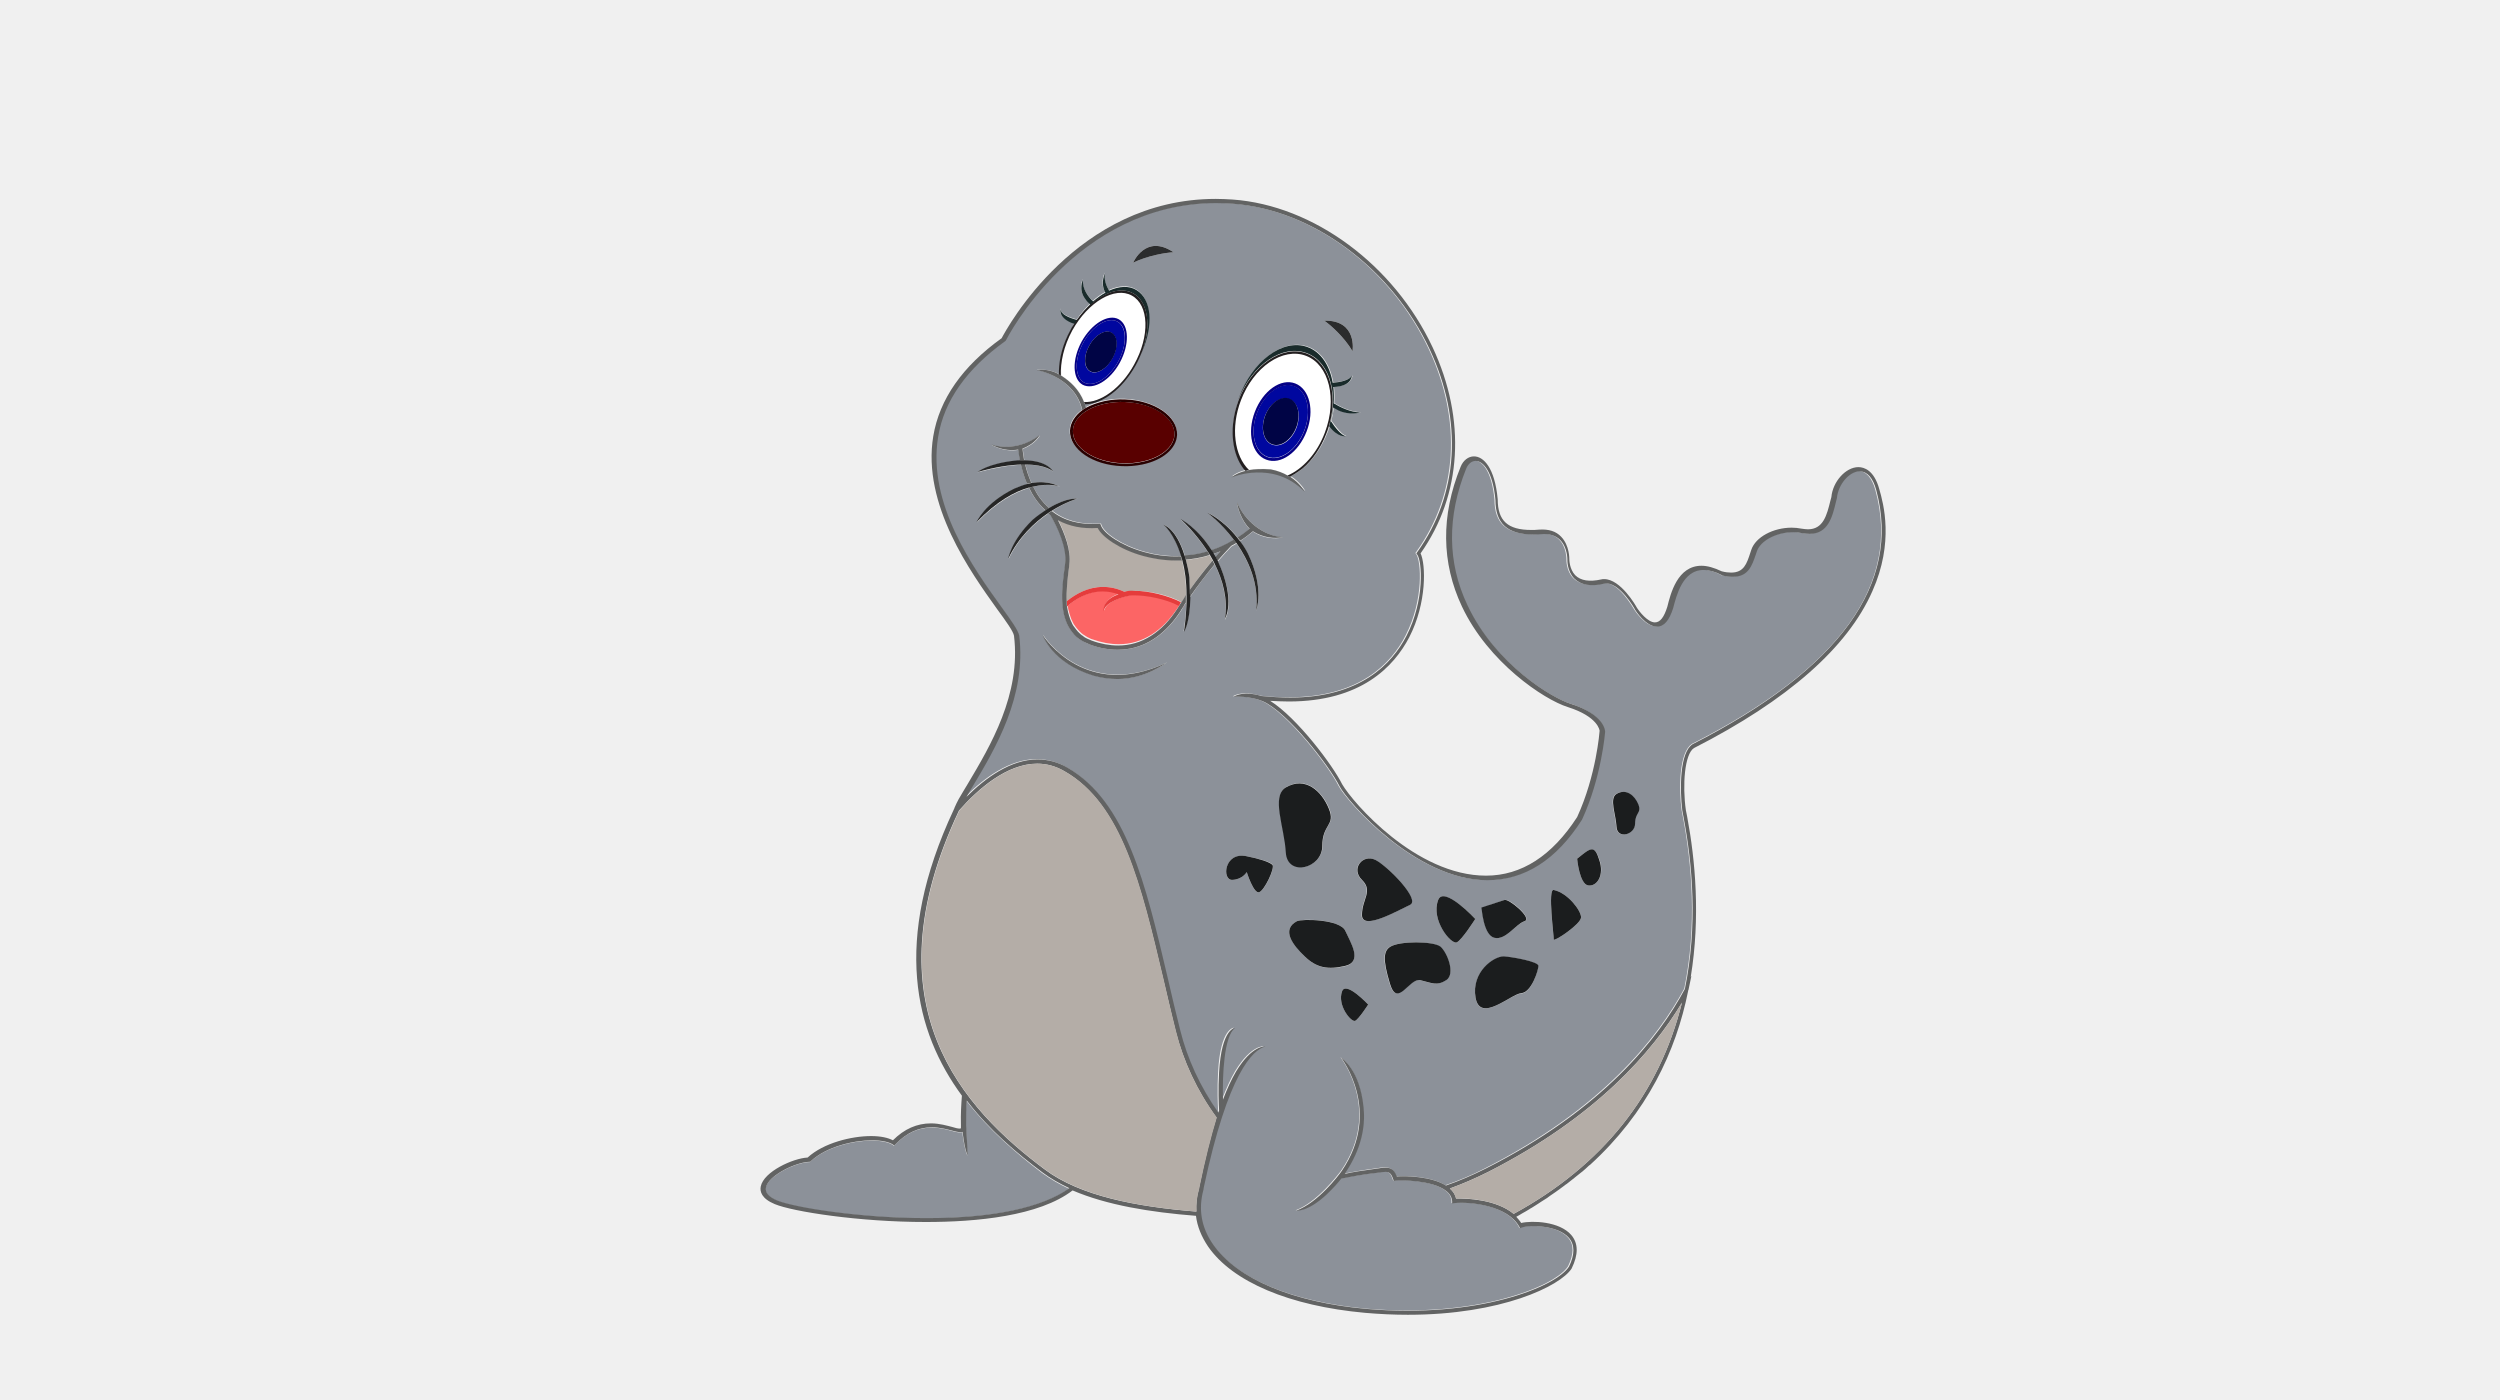
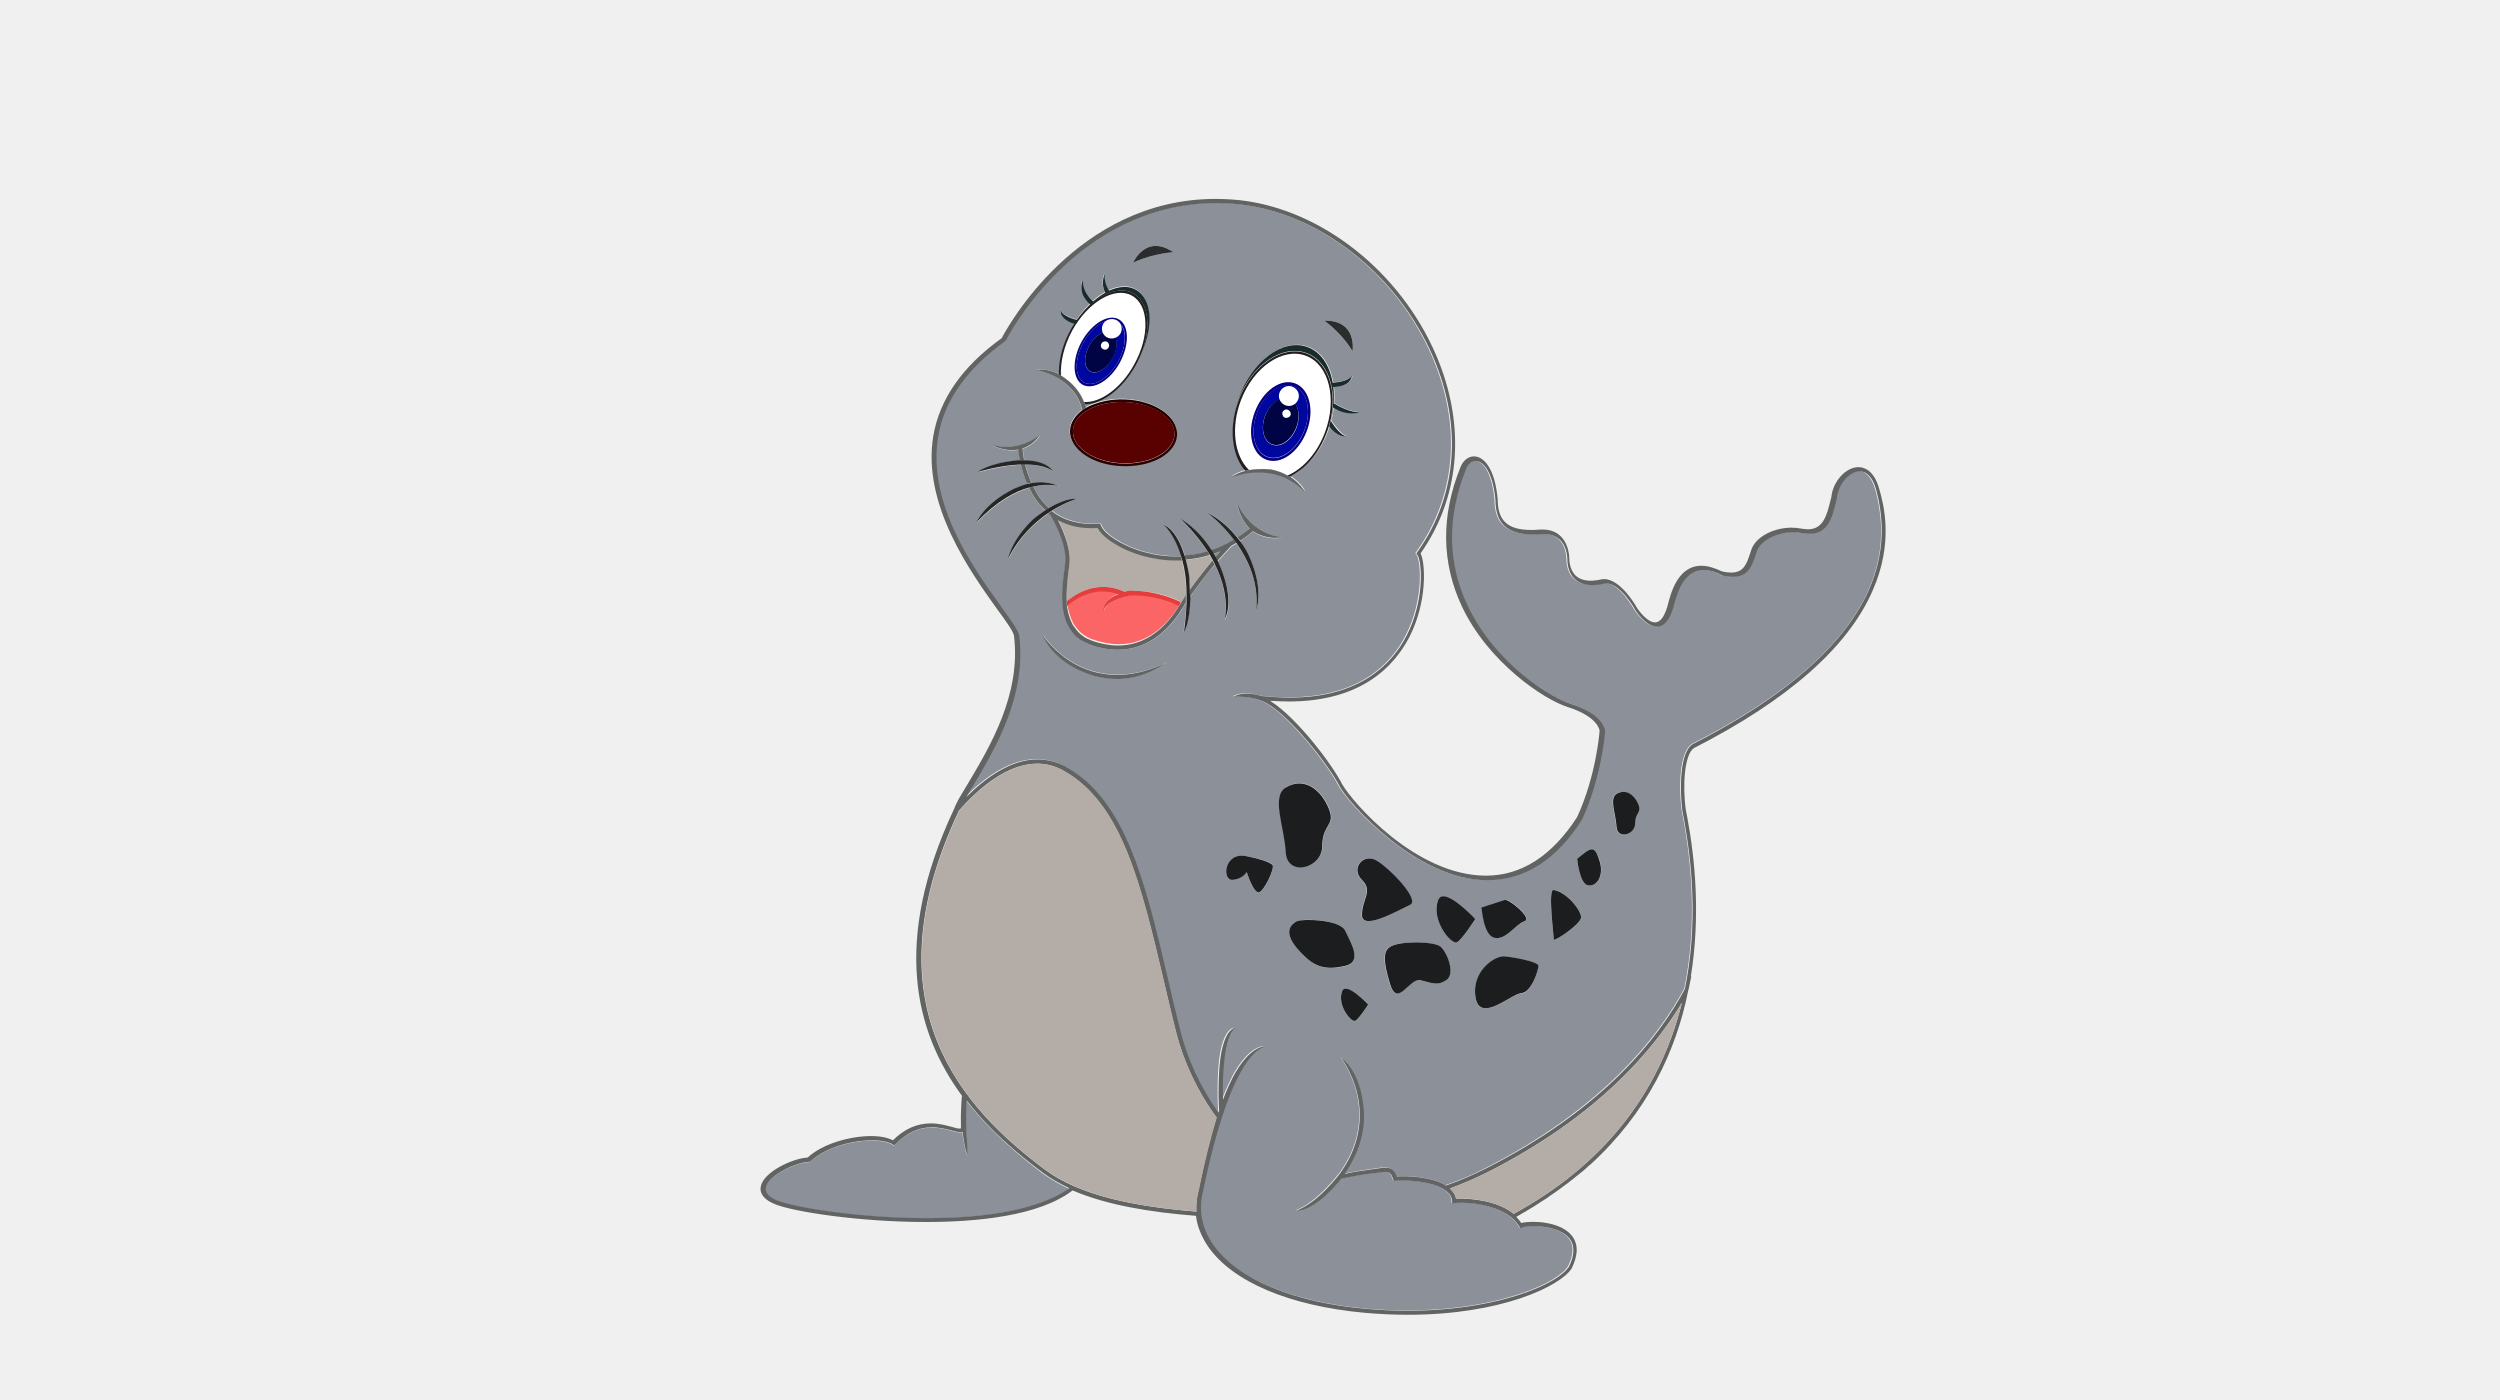
<svg xmlns="http://www.w3.org/2000/svg" viewBox="0 0 768 430">
  <style>.a{fill:#8C9199;}.b{fill:#B4ADA7;}.c{fill:#1B1D1E;}.d{fill:#626363;}.e{fill:#192B2B;}.f{fill:#FFF;}.g{fill:#231F20;}.h{fill:#00079F;}.i{fill:#050085;}.j{fill:#000445;}.k{fill:#E53C3C;}.l{fill:#262626;}.m{fill:#2B2C2D;}</style>
  <path d="M296.9 338.2c-0.2 2.2-0.2 4.7-0.2 7.6l0.5 9.2c0 0-0.7-0.7-1.6-7.2 -0.2 0.1-0.4 0.1-0.6 0.1 -0.7 0-1.6-0.2-2.7-0.5 -1.7-0.5-3.7-1-6.1-1 -4.1 0-7.8 1.7-11.2 5.2l-0.4 0.4 -0.4-0.3c-1.2-0.8-3.5-1.3-6.4-1.3 -5.8 0-14.1 2-18.8 6.4l-0.2 0.2 -0.2 0c-4.2 0.1-12.7 4.2-13.4 7.9 -0.3 1.5 0.9 2.9 3.5 4 5.4 2.3 25.5 5.4 45.9 5.4 20.4 0 35.5-3.2 43.8-9.1 -3-1.4-5.7-3-8.2-4.8C312.3 354.4 303.9 347.2 296.9 338.2z" class="a" />
  <path d="M365.4 177.4c0.1 1.4 0.1 2.6 0.1 3.8 2.5-3.5 4.8-6.5 7-9 -0.3-0.5-0.6-1.1-0.9-1.6 -2.5 0.8-5 1.2-7.3 1.4C364.7 173.5 365.1 175.3 365.4 177.4z" class="b" />
  <path d="M576.1 150.5c-1-3.7-2.9-5.8-5.1-5.8 -3.2 0-6.6 4-7 8.2l-0.3 1.2c-1.1 4.6-2.4 9.8-8.1 9.8 -0.7 0-1.4-0.1-2.2-0.2 -0.9-0.2-1.8-0.3-2.8-0.3 -5.1 0-10 2.6-11.2 5.9l-0.3 0.9c-1.2 3.6-2.3 6.9-7.1 6.9 -0.9 0-2-0.1-3.2-0.4l-0.1-0.1c-2.1-1.1-4-1.6-5.7-1.6 -6.4 0-8.4 7.9-9.3 11.7 -1.2 3.8-2.8 5.7-5 5.7 -3.4 0-6.6-5-6.7-5.2 -0.1-0.1-4.9-8.9-9.5-8 -4 0.9-7.2 0.4-9.2-1.6 -2.2-2.3-2.1-5.6-2.1-5.7 0 0 0.1-3.8-2.2-6.1 -1.3-1.4-3.2-2-5.8-1.8 -0.9 0.1-1.7 0.1-2.5 0.1 -7.9 0-11.6-3.4-11.6-10.6 -0.8-8.8-3.8-12-6.1-12 -1.2 0-2.3 0.9-2.9 2.4 -5.9 14.7-5.8 28.8 0.4 41.9 8.6 18.2 26.3 28.6 31.7 30.3 10.5 3.3 10.6 8.4 10.6 8.6 0 0.2-1 14-7.1 27 -8 12.4-17.7 18.6-29.1 18.6 -22 0-43.1-24.4-45.4-28.9 -3.1-6.2-15.8-22.6-23.6-26.1 -1.5-0.6-4.4-1.5-8.9-1.4 0 0 2.3-1.5 6.4-0.7 0.7 0.2 1.4 0.3 1.9 0.5 3.1 0.4 6.1 0.5 9 0.5 21.5 0 31.4-10.3 35.8-19 5.7-11.1 4.7-22.9 3.3-24.9l-0.3-0.4 0.3-0.4c12.7-17.7 14.1-40.4 3.8-62.3 -11.7-25-36-42.9-60.4-44.7 -1.7-0.1-3.4-0.2-5.1-0.2 -43.4 0-64.5 41.8-64.7 42.2l-0.1 0.1 -0.1 0.1c-11.8 8.4-18.8 18.3-20.6 29.4 -3.4 20.5 10.9 40.3 19.4 52.2 3.1 4.3 5.1 7.1 5.5 8.8 2.3 18.5-7.3 34.6-14.3 46.4 -0.7 1.1-1.3 2.2-1.9 3.2 5.8-5.8 13.6-11.5 21.8-11.5 3.2 0 6.3 0.8 9.2 2.5 18 10.4 23.9 35.4 30.8 64.5 1.2 5.3 2.5 10.7 3.9 16.3 2.2 8.6 6.1 17.4 11.7 25.2 0.1-0.3 0.2-0.5 0.2-0.7 -0.1-1.6-0.3-6.5 0-11.7 0.7-13.6 4.9-13.6 4.9-13.6 -3.4 2.5-3.9 14.6-3.7 22 1.3-3.3 2.6-6.2 4-8.6 5-8.3 9-7.7 9-7.7 -3.8 1-11.4 7.9-18.9 43.3l-0.1 0.7c-1.6 5.9-0.7 11.5 2.9 16.7 7.3 10.6 24.5 17.8 47.2 19.9 34 3 58.2-6.7 62.2-13 1.8-3.7 1.9-6.7 0-8.8 -3.4-4-12.1-3.9-14.5-3.2l-0.5 0.2 -0.2-0.5c-3.6-6.5-15.1-7.7-19.9-7.2l-0.7 0.1 0-0.7c-0.1-1.3-0.7-2.3-1.9-3.2 -4.2-3.3-14.1-3.3-15.5-3.1l-0.5 0.1 -0.2-0.5c-0.8-2.5-1.7-2.4-3.6-2.2l-0.6 0.1c-5.2 0.7-8.2 1.2-9.9 1.5 -0.9 0.2-1.5 0.3-1.8 0.3 -1 1.3-2.5 3.1-4.5 4.9 -6.1 5.6-9.4 5-9.4 5 6.6-2.4 13.1-11 14-12.2 12.6-18.4-0.1-34.7-0.2-34.8 0 0 5.8 3.4 6.9 15.4 0.6 5.8-0.7 12.8-5.6 20l0 0c0 0-0.1 0.1-0.1 0.2 0 0-0.1 0.1-0.1 0.1 0.2 0 0.4-0.1 0.6-0.1 1.6-0.3 4.7-0.9 10-1.6l0.6-0.1c1.9-0.2 3.7-0.4 4.8 2.6 2.3-0.1 10.5-0.1 15.1 2.8 4.1-1.4 8.2-3.1 12.4-5.3 35.7-18.2 52.9-40 61-55.1 4-19.5 2.3-38.5-0.4-52.7 -0.2-1-0.3-1.7-0.4-2.1 -0.9-6.5-0.8-17.9 3.2-20.4C565.2 205.5 584.1 179.3 576.1 150.5zM462.2 276.5c1.2-0.8 8.8 5.6 6.2 6.5 -2.7 0.8-5.8 5.8-9.2 5.1 -3.5-0.8-3.9-9.2-3.9-9.2L462.2 276.5zM415.5 107.9c-2.5-4.3-6.8-8.1-8.7-9.4C417.1 98.3 415.5 107.9 415.5 107.9zM382.2 143.9c-3.5-4.4-4.5-11.8-2.2-19.4 0.2-0.8 0.5-1.6 0.8-2.4 4.1-11.3 13.5-18.3 21-15.6 4.2 1.5 6.9 5.7 7.8 11 2.5-0.2 5.2-0.8 5.9-2.2 0 0 0 2.9-4.6 3.4 -0.4 0-0.7 0.1-1.1 0.1 0.2 1.6 0.2 3.3 0.1 5 2.2 1.4 5.3 2.8 8.2 2.8 0 0-3.4 1-6.7-0.6 -0.6-0.3-1.1-0.6-1.6-0.9 -0.2 1.3-0.4 2.7-0.8 4.1 1.5 2.1 3.3 4.4 4.6 4.7 0 0-2.4 0.5-5.1-3.1 -0.1 0.4-0.2 0.7-0.3 1.1 -0.1 0.2-0.1 0.3-0.2 0.5 -0.1 0.2-0.1 0.4-0.2 0.5 -1.7 4.4-4.3 8.1-7.2 10.7 -0.1 0.1-0.3 0.2-0.4 0.3 -0.1 0.1-0.3 0.2-0.4 0.3 -1 0.9-2.1 1.6-3.2 2.1 3.2 2.1 4.4 4.6 4.4 4.6 -9.6-9.9-22.4-4.5-22.6-4.5 0 0 1.2-1.3 4.5-2.1C382.5 144.4 382.4 144.2 382.2 143.9zM360.5 77.5c-2.3 0.1-8 1-12.4 3.2C348.1 80.7 351.9 71.7 360.5 77.5zM325.4 115c0 0 0 0 0.1 0 0-0.4 0-0.7 0-1.1 0 0 0-0.1 0-0.1 0-3.8 1.2-8.3 3.6-12.6 0.1-0.2 0.2-0.4 0.3-0.6 0.1-0.1 0.1-0.3 0.2-0.4 0.1-0.2 0.2-0.4 0.3-0.5 0.1-0.1 0.1-0.2 0.2-0.3 0 0 0 0 0-0.1 -0.3-0.1-0.6-0.2-1-0.3 -4.2-1.7-3.4-4.3-3.4-4.3 -0.1 1.7 2.8 2.8 5.1 3.4 1.2-1.8 2.6-3.4 4-4.8 -0.5-0.4-0.9-1-1.4-1.5 -2.3-3-0.8-6.1-0.8-6.1 -0.3 2.8 1.5 5.2 3.1 6.7 1.2-1.1 2.5-2 3.8-2.7 -0.1-0.1-0.1-0.2-0.2-0.3 -1.4-3 0.1-5.7 0.1-5.7 -0.5 1.7 0.3 3.8 1.2 5.4 3.1-1.4 6.1-1.6 8.4-0.2 4.6 2.7 5.2 10.6 1.8 18.8 -0.5 1.4-1.2 2.9-2 4.3 -4.1 7.4-10.4 12-15.6 12 0.1 0.4 0.2 0.7 0.3 1.1 1.6-0.9 3.6-1.7 5.8-2.1 2-0.4 4.1-0.6 6.2-0.5 9.1 0.4 16.3 5.3 16 10.9 -0.2 4.2-4.4 7.8-10.7 9.1 -2 0.4-4.1 0.6-6.2 0.5 -9.1-0.4-16.3-5.3-16-10.9 0.1-2.4 1.5-4.6 3.8-6.2 -2.4-10.2-13.8-12.3-13.9-12.3C318.6 113.7 322 113 325.4 115zM343.4 208.5c-2.7 0-5.1-0.4-7.3-1 -12.9-3.9-15.7-12.5-15.7-12.5 0.5 0.8 13.4 20.2 38.1 8.5C358.4 203.5 352 208.5 343.4 208.5zM373.2 173.4c-2.4 2.8-5 6.1-7.6 10 -0.2 8.3-2 10.6-2 10.6 0.5-3.3 0.8-6.2 0.8-8.9 -0.1 0.1-0.2 0.3-0.3 0.4l0 0 -0.6 1c-0.2 0.3-0.3 0.5-0.5 0.8 0 0.1-0.1 0.1-0.1 0.2 -4.4 6.9-10.1 11-16.6 11.9 -0.9 0.1-1.9 0.2-2.8 0.2 -2.8 0-5.7-0.5-8.6-1.6 -0.6-0.2-1.2-0.5-1.7-0.8 0 0-0.1 0-0.1 0 -0.5-0.3-1-0.6-1.5-0.9 0 0-0.1 0-0.1-0.1 -0.5-0.4-0.9-0.7-1.3-1.1 0 0 0 0 0 0 -0.4-0.4-0.8-0.9-1.1-1.4 -3.9-5.4-2.7-13.7-1.9-19.7l0.1-0.9c0.7-4.9-2.3-11-4.5-14.8 -0.2-0.2-0.5-0.4-0.7-0.6 -4.2 2.9-9.1 7.3-12.3 14.1 0 0 0.7-5.5 7.5-12 1.4-1.2 2.7-2.1 3.9-2.9 -2.2-2.1-3.9-4.5-5.1-7 -4.3 1.3-9.8 4.2-16 10.6 0 0 2.4-5.8 11.6-10.3 1.4-0.7 2.7-1.1 3.9-1.4 -0.9-2.1-1.5-4.2-1.9-6 -3.3 0.1-7.7 0.8-13.4 2.3 0 0 3.2-2.6 11.5-3.5 0.6 0 1.1-0.1 1.6-0.1 -0.3-1.4-0.4-2.5-0.5-3.3 -4.7 0.8-8.4-1.6-8.4-1.6 8.6 2.6 14.9-2.9 15-2.9 0 0-1.3 2.7-5.3 4.2 0.1 0.7 0.2 2 0.5 3.6 7.2 0.1 8.8 3.4 8.8 3.4 0 0-2-2.1-8.5-2.2 0.4 1.7 1 3.7 1.9 5.7 5.4-1 8.7 1.1 8.7 1.1 -0.1 0-3.1-1.2-8.2 0 1.2 2.4 2.8 4.7 4.9 6.6 5.6-3.4 8.7-2.9 8.7-2.9 -0.1 0-3.5 1-7.7 3.7 3.8 3 8.7 4.3 14.4 3.9l0.5 0 0.2 0.5c0.8 2.4 6.1 6.2 13.3 8.2 2.8 0.8 6.7 1.5 11.2 1.3 -2.1-6.9-5.3-9.6-5.4-9.6 0 0 3.9 1.1 6.5 9.5 2.2-0.2 4.6-0.5 7-1.2 -3.9-6-8.3-9.9-8.4-10 0 0 5.1 2.5 9.6 9.6 2.3-0.8 4.6-1.8 6.9-3.2 -3.9-5.2-8.1-8.3-8.1-8.4 0 0 4.8 2.1 9.2 7.7 1.2-0.8 2.5-1.7 3.7-2.7 -2.6-2.4-3.9-7.1-3.9-8.2 2.3 5.7 8.2 10.4 14.1 10.8 -2.6 0.6-6.3 0.2-9.2-1.8 -1.3 1.1-2.7 2.1-4 3 0.9 1.2 1.7 2.5 2.5 3.9 5.2 10.8 2.5 17.4 2.5 17.4 0.9-8.3-2.4-15.4-6-20.6 -0.5 0.3-1.1 0.6-1.6 0.9 -1.2 1.2-2.6 2.8-4.2 4.6 5.9 12.4 2.2 17.9 2.2 17.9C377.2 184.1 375.6 178.3 373.2 173.4zM386.8 274.1c-1.7 0.6-3.8-6.2-3.8-6.2s-1.3 2.3-4.5 2.4c-3.2 0.1-2.4-8.5 4.3-7.3 4.1 0.8 7.3 1.7 8.1 2.6C391.8 266.5 388.6 273.5 386.8 274.1zM395.1 241.8c6-3.5 11 1.2 13.2 6.5 2.2 5.4-2 4.6-2 11.5s-10.8 9.6-11.1 1.9C394.7 254.1 390.5 244.5 395.1 241.8zM400.8 293.8c-3.6-3.5-7.3-8.2-2.4-10.8 1.6-0.9 13.4-0.6 14.9 3 1.5 3.6 5.4 9.4 0 10.8C407.9 298.1 404.4 297.3 400.8 293.8zM416.3 313.6c-1.1 0.5-5.6-4.8-4-9.1 1.2-3.2 8 4.1 8 4.1S417.4 313.1 416.3 313.6zM418.3 281.1c0-5 3.5-7.3 0-10.8 -3.5-3.5 0.3-8.1 4.2-6.1 3.8 1.9 14 12.3 10.5 13.8C429.5 279.6 418.3 286.1 418.3 281.1zM444.2 301.1c-2.9 1.9-4.6 0.8-8 0 -3.4-0.8-7 8.6-9.3 1.1 -2.3-7.6-1.9-10 0-11.3 2.9-1.9 13.5-1.8 15.5 0C444.5 292.7 447.2 299.2 444.2 301.1zM447.5 289.5c-1.6 0.7-8-6.8-5.7-13 1.7-4.5 11.4 5.8 11.4 5.8S449.1 288.8 447.5 289.5zM467.3 305.2c-3.2 0.2-12.6 9.2-14 1.4 -1.4-7.9 5.6-12.8 8.7-12.7 2.9 0.1 10.5 1.6 10.5 2.9C472.5 298.1 470.5 305 467.3 305.2zM477.3 288.6c0.1-0.9-1.9-15.6 0-15.2 4.3 0.9 8.4 6.3 8.4 8.4C485.7 283.9 477.2 289.5 477.3 288.6zM487.9 272c-2.7-0.4-3.4-8.2-3.4-8.2 4.2-3.4 5.3-4.3 6.9 0.4C492.9 268.8 490.7 272.4 487.9 272zM502.2 253c0 3.5-5.5 4.9-5.7 1 -0.2-3.9-2.3-8.8 0-10.1 3-1.8 5.6 0.6 6.7 3.3C504.4 249.9 502.2 249.5 502.2 253z" class="a" />
  <path d="M374.8 169.4c-0.6 0.3-1.3 0.5-1.9 0.7 0.2 0.3 0.4 0.6 0.6 1 0.5-0.6 1-1.2 1.5-1.7C374.9 169.4 374.8 169.4 374.8 169.4z" class="a" />
  <path d="M351.2 170.6c-7.3-2-12.6-5.8-14-8.6 -4.7 0.3-8.7-0.6-12.2-2.4 2 3.9 4.1 9.1 3.5 13.6l-0.1 0.9c-0.4 3.2-1 7-0.7 10.6 2.6-2.1 6.5-4.4 11.2-4.4 2.2 0 4.4 0.5 6.5 1.5 0.9-0.2 2-0.3 3.3-0.3 4.7 0 10.5 1.4 14.3 3.5 0.5-0.7 0.9-1.4 1.4-2.1 0-4.3-0.6-7.9-1.3-10.8 -0.6 0-1.1 0-1.7 0C357.3 172 353.8 171.4 351.2 170.6z" class="b" />
  <path d="M406.2 259.9c0-6.9 4.2-6.2 2-11.5 -2.2-5.4-7.2-10-13.2-6.5 -4.6 2.7-0.4 12.3 0 20C395.5 269.5 406.2 266.8 406.2 259.9z" class="c" />
  <path d="M496.6 243.9c-2.3 1.4-0.2 6.2 0 10.1 0.2 3.9 5.7 2.5 5.7-1 0-3.5 2.1-3.1 1-5.9C502.2 244.4 499.6 242.1 496.6 243.9z" class="c" />
  <path d="M422.6 264.2c-4-2-7.7 2.7-4.2 6.1 3.5 3.5 0 5.8 0 10.8 0 5 11.2-1.5 14.7-3.1C436.6 276.5 426.3 266.1 422.6 264.2z" class="c" />
  <path d="M459.1 288.1c3.5 0.8 6.5-4.2 9.2-5.1 2.7-0.8-5-7.2-6.2-6.5l-7 2.3C455.2 278.8 455.6 287.3 459.1 288.1z" class="c" />
  <path d="M477.3 273.4c-1.9-0.4 0.1 14.2 0 15.2 -0.1 0.9 8.4-4.7 8.4-6.8C485.7 279.7 481.6 274.3 477.3 273.4z" class="c" />
  <path d="M427 290.9c-1.9 1.3-2.3 3.7 0 11.3 2.3 7.6 5.9-1.8 9.3-1.1 3.4 0.8 5.1 1.9 8 0 2.9-1.9 0.3-8.5-1.8-10.3C440.4 289.1 429.8 289 427 290.9z" class="c" />
  <path d="M413.3 286c-1.5-3.6-13.3-3.8-14.9-3 -4.9 2.6-1.2 7.4 2.4 10.8 3.6 3.5 7.1 4.2 12.5 2.9C418.7 295.4 414.9 289.6 413.3 286z" class="c" />
  <path d="M484.5 263.8c0 0 0.7 7.8 3.4 8.2 2.7 0.4 5-3.1 3.4-7.8C489.8 259.4 488.7 260.4 484.5 263.8z" class="c" />
  <path d="M462 293.8c-3.1-0.1-10.1 4.8-8.7 12.7 1.4 7.9 10.8-1.1 14-1.4 3.2-0.2 5.3-7.1 5.3-8.4C472.5 295.4 464.9 294 462 293.8z" class="c" />
  <path d="M441.8 276.5c-2.3 6.2 4 13.7 5.7 13 1.6-0.7 5.7-7.2 5.7-7.2S443.5 271.9 441.8 276.5z" class="c" />
  <path d="M412.3 304.5c-1.6 4.3 2.8 9.6 4 9.1 1.1-0.5 4-5 4-5S413.5 301.3 412.3 304.5z" class="c" />
  <path d="M382.8 263c-6.7-1.3-7.5 7.3-4.3 7.3 3.2-0.1 4.5-2.4 4.5-2.4s2.1 6.7 3.8 6.2c1.7-0.6 4.9-7.5 4.1-8.4C390 264.8 386.9 263.8 382.8 263z" class="c" />
  <path d="M577.3 150.2c-1.6-5.8-4.7-6.7-6.4-6.7 -3.9 0-7.9 4.5-8.3 9.2l-0.3 1.1c-1.1 4.5-2.2 8.8-6.9 8.8 -0.6 0-1.3-0.1-2-0.2 -1-0.2-2-0.3-3-0.3 -5.7 0-11.1 2.9-12.4 6.8l-0.3 0.9c-1.1 3.4-2 6.1-5.9 6.1 -0.8 0-1.8-0.1-2.9-0.4 -2.3-1.1-4.4-1.7-6.2-1.7 -7.4 0-9.5 8.6-10.5 12.6 -1 3.2-2.2 4.8-3.8 4.8 -2.2 0-4.8-3.3-5.6-4.6 -0.2-0.4-4.9-8.7-10-8.7 -0.3 0-0.6 0-0.9 0.1 -3.6 0.8-6.3 0.4-8-1.3 -1.8-1.9-1.8-4.8-1.8-4.8 0-0.2 0.1-4.3-2.5-7 -1.6-1.7-3.8-2.4-6.8-2.2 -0.9 0.1-1.7 0.1-2.4 0.1 -7.2 0-10.3-2.8-10.3-9.4 -0.9-9.8-4.4-13.2-7.3-13.2 -1.7 0-3.3 1.2-4.1 3.2 -6.1 15-5.9 29.5 0.4 42.9 8.1 17.2 25.2 28.6 32.5 30.9 9.5 3 9.8 7.3 9.8 7.3 0 0.1-1 13.7-6.9 26.5 -7.7 11.9-17.1 18-28 18 -21.5 0-40.9-22.4-44.2-28.1 -2.8-5.7-13.8-20.4-22.1-25.6 2 0.1 3.9 0.2 5.7 0.2 22.2 0 32.3-10.7 37-19.7 5.5-10.6 5.1-22.5 3.5-25.8 12.7-18 14.1-41.1 3.7-63.3 -11.9-25.4-36.6-43.6-61.4-45.4 -1.7-0.1-3.5-0.2-5.2-0.2 -42.9 0-64.3 40-65.8 42.8 -12 8.6-19.1 18.7-21 30.1 -3.5 21 11.6 41.9 19.6 53.1 2.8 3.8 5 6.9 5.2 8.2 2.2 18-7.3 33.9-14.2 45.5 -1 1.6-1.9 3.2-2.8 4.7 -0.5 0.9-0.9 1.8-1.3 2.7l0 0c0 0 0 0.1 0 0.1 -0.1 0.1-0.1 0.2-0.2 0.4 -19 40.6-11.9 68.3 2.5 87.9 -0.2 2.5-0.4 5.5-0.3 9.1h0c0 0 0 0 0 0.1 0 0.2 0 0.4 0 0.6 0 0.2 0 0.3-0.4 0.3 -0.5 0-1.4-0.2-2.3-0.5 -1.6-0.4-3.9-1.1-6.5-1.1 -4.3 0-8.2 1.7-11.7 5.2 -1.5-0.8-3.8-1.3-6.7-1.3 -6 0-14.6 2.1-19.5 6.6 -4.4 0.2-13.5 4.3-14.4 8.9 -0.3 1.5 0.2 3.7 4.3 5.4 5.5 2.3 25.9 5.5 46.4 5.5h0c15.6 0 34.8-1.8 45.1-9.7 10.5 4.5 23.8 6.7 37.9 7.8 0.4 3.3 1.7 6.4 3.7 9.4 7.5 10.9 25.1 18.3 48.2 20.4 4.6 0.4 9 0.6 13.2 0.6 28.7 0 46.8-8.8 50.3-14.2 2.1-4.3 2.1-7.7-0.1-10.3 -3.6-4.2-12-4.5-15.4-3.7 -0.4-0.7-1-1.3-1.5-1.9 0.3-0.2 0.6-0.3 0.9-0.5 0.3-0.2 0.7-0.4 1-0.6 0.7-0.4 1.3-0.7 1.9-1.1 0.3-0.2 0.6-0.4 1-0.6 0.6-0.4 1.3-0.8 1.9-1.2 0.3-0.2 0.6-0.4 0.9-0.6 0.6-0.4 1.3-0.8 1.9-1.2 0.3-0.2 0.5-0.4 0.8-0.6 0.6-0.4 1.3-0.9 1.9-1.3 0.3-0.2 0.5-0.4 0.7-0.5 0.6-0.5 1.3-0.9 1.9-1.4 0.2-0.2 0.4-0.3 0.7-0.5 0.6-0.5 1.3-1 1.9-1.5 0.2-0.1 0.4-0.3 0.5-0.4 0.7-0.5 1.3-1.1 2-1.6 0.1-0.1 0.3-0.2 0.4-0.3 0.7-0.6 1.4-1.2 2.1-1.9 0.1 0 0.1-0.1 0.2-0.1 17.6-16 26.5-35 30.2-53.5 0-0.1 0-0.2 0.1-0.3l0.9-4.3 -0.2 0.3c3-18.3 1.4-35.9-1.1-49.2 -0.2-0.9-0.3-1.6-0.4-2 -1.1-7.7-0.4-17.3 2.5-19.1 28.8-14.7 47.2-30.9 54.8-48.2C581.9 166.6 578.6 154.7 577.3 150.2zM284.7 374.2c-20.3 0-40.4-3.2-45.9-5.4 -2.6-1.1-3.8-2.4-3.5-4 0.7-3.7 9.2-7.8 13.4-7.9l0.2 0 0.2-0.2c4.7-4.4 13-6.4 18.8-6.4 2.9 0 5.2 0.5 6.4 1.3l0.4 0.3 0.4-0.4c3.4-3.5 7.1-5.2 11.2-5.2 2.4 0 4.5 0.6 6.1 1 1.1 0.3 2 0.5 2.7 0.5 0.3 0 0.5 0 0.6-0.1 0.8 6.5 1.6 7.2 1.6 7.2l-0.5-9.2c0-2.9 0-5.4 0.2-7.6 6.9 9 15.4 16.2 23.3 22.1 2.4 1.8 5.2 3.4 8.2 4.8C320.1 371 305 374.2 284.7 374.2zM368.3 365.2c-0.7 2.4-0.9 4.7-0.8 7 -18.5-1.5-35.7-4.8-46.5-12.9 -24.9-18.6-54.8-50.2-26.4-110.3 5.8-6.6 14.7-14.4 24-14.4 3 0 5.8 0.8 8.5 2.4 17.5 10.1 23.4 34.9 30.2 63.6 1.3 5.3 2.5 10.8 3.9 16.3 2.3 9 6.5 18.2 12.5 26.4 -1.9 6-3.6 13.1-5.3 21.3L368.3 365.2zM465 372.9c-5.3-4.4-14.3-4.8-17.7-4.7 -0.2-1.2-0.9-2.2-1.9-3.1 3.9-1.4 7.8-3.1 11.8-5.1 33.2-16.9 50.5-37 59.5-52C509.7 336.2 492.3 358 465 372.9zM520 228.6c-4 2.5-4 13.8-3.2 20.4 0.1 0.4 0.2 1.1 0.4 2.1 2.7 14.2 4.4 33.2 0.4 52.7 -8.1 15.2-25.3 37-61 55.1 -4.2 2.1-8.3 3.9-12.4 5.3 -4.6-2.9-12.8-3-15.1-2.8 -1.1-3-2.9-2.8-4.8-2.6l-0.6 0.1c-5.3 0.7-8.3 1.2-10 1.6 -0.2 0-0.4 0.1-0.6 0.1 0 0 0.1-0.1 0.1-0.1 0.1-0.1 0.1-0.1 0.1-0.2l0 0c4.9-7.3 6.2-14.2 5.6-20 -1.1-11.9-6.9-15.4-6.9-15.4 0.1 0.2 12.7 16.4 0.2 34.8 -0.9 1.3-7.3 9.8-14 12.2 0 0 3.4 0.6 9.4-5 1.9-1.8 3.5-3.6 4.5-4.9 0.4 0 0.9-0.1 1.8-0.3 1.6-0.3 4.7-0.9 9.9-1.5l0.6-0.1c1.9-0.2 2.8-0.3 3.6 2.2l0.2 0.5 0.5-0.1c1.4-0.2 11.3-0.2 15.5 3.1 1.2 0.9 1.8 2 1.9 3.2l0 0.7 0.7-0.1c4.7-0.5 16.3 0.7 19.9 7.2l0.3 0.5 0.5-0.2c2.4-0.8 11.1-0.8 14.5 3.2 1.8 2.1 1.8 5.1 0 8.8 -4 6.3-28.2 16-62.2 13 -22.7-2-39.9-9.3-47.2-19.9 -3.6-5.2-4.5-10.8-2.9-16.7l0.1-0.7c7.5-35.4 15.1-42.3 18.9-43.3 0 0-4-0.6-9 7.7 -1.4 2.4-2.7 5.2-4 8.6 -0.2-7.5 0.3-19.5 3.7-22 0 0-4.1 0-4.9 13.6 -0.3 5.2-0.1 10.1 0 11.7 -0.1 0.2-0.2 0.5-0.2 0.7 -5.6-7.9-9.6-16.7-11.7-25.2 -1.4-5.5-2.7-11-3.9-16.3 -6.8-29-12.8-54.1-30.8-64.5 -2.9-1.7-6-2.5-9.2-2.5 -8.2 0-16 5.7-21.8 11.5 0.6-1 1.2-2.1 1.9-3.2 7-11.7 16.6-27.8 14.3-46.4 -0.4-1.7-2.4-4.5-5.5-8.8 -8.5-11.8-22.8-31.7-19.4-52.2 1.8-11.1 8.8-20.9 20.6-29.4l0.1-0.1 0.1-0.1c0.2-0.4 21.3-42.2 64.7-42.2 1.7 0 3.4 0.1 5.1 0.2 24.4 1.8 48.7 19.8 60.4 44.7 10.3 21.9 8.9 44.6-3.8 62.3l-0.3 0.4 0.3 0.4c1.4 1.9 2.4 13.8-3.3 24.9 -4.5 8.7-14.3 19-35.8 19 -2.8 0-5.9-0.2-9-0.5 -0.5-0.2-1.2-0.4-1.9-0.5 -4.1-0.8-6.4 0.7-6.4 0.7 4.5-0.1 7.4 0.8 8.9 1.4 7.7 3.4 20.5 19.9 23.6 26.1 2.3 4.5 23.3 28.9 45.4 28.9 11.4 0 21.2-6.2 29.1-18.6 6-13 7.1-26.9 7.1-27 0-0.2-0.1-5.3-10.6-8.6 -5.5-1.7-23.1-12-31.7-30.3 -6.2-13.1-6.3-27.2-0.4-41.9 0.6-1.5 1.7-2.4 2.9-2.4 2.3 0 5.3 3.2 6.1 12 0 7.2 3.7 10.6 11.6 10.6 0.8 0 1.6 0 2.5-0.1 2.5-0.2 4.4 0.4 5.8 1.8 2.3 2.3 2.2 6.1 2.2 6.1 0 0.1-0.1 3.4 2.1 5.7 2 2 5.1 2.6 9.2 1.6 4.6-0.9 9.5 7.9 9.5 8 0.1 0.2 3.3 5.2 6.7 5.2 2.2 0 3.8-1.9 5-5.7 1-3.8 2.9-11.7 9.3-11.7 1.7 0 3.6 0.5 5.7 1.6l0.1 0.1c1.2 0.3 2.3 0.4 3.2 0.4 4.8 0 5.9-3.4 7.1-6.9l0.3-0.9c1.1-3.3 6-5.9 11.2-5.9 0.9 0 1.9 0.1 2.8 0.3 0.8 0.1 1.5 0.2 2.2 0.2 5.7 0 7-5.2 8.1-9.8l0.3-1.2c0.4-4.2 3.8-8.2 7-8.2 2.3 0 4.1 2 5.1 5.8C584.1 179.3 565.2 205.5 520 228.6z" class="d" />
  <path d="M329.6 100.3c-0.1 0.1-0.1 0.3-0.2 0.4 0.2-0.3 0.4-0.6 0.6-0.9C329.8 99.9 329.7 100.1 329.6 100.3z" class="e" />
  <path d="M348.1 90.1c4.6 2.6 5.6 10 2.8 17.8 3.5-8.1 2.9-16-1.8-18.8 -2.3-1.4-5.3-1.2-8.4 0.2 -0.9-1.6-1.7-3.7-1.2-5.4 0 0-1.5 2.7-0.1 5.7 0.1 0.1 0.1 0.2 0.2 0.3 -1.3 0.7-2.5 1.6-3.8 2.7 -1.6-1.5-3.4-4-3.1-6.7 0 0-1.6 3.1 0.8 6.1 0.4 0.6 0.9 1.1 1.4 1.5 -1.4 1.4-2.8 3-4 4.8 -2.4-0.6-5.2-1.8-5.1-3.4 0 0-0.8 2.6 3.4 4.3 0.3 0.1 0.7 0.2 1 0.3 0 0 0 0 0 0.1C335.2 91.5 343 87.3 348.1 90.1z" class="e" />
  <path d="M348.5 112c4.9-8.8 4.5-18.3-0.7-21.2 -5.2-2.9-13.5 1.9-18.3 10.7 -2.7 4.8-3.8 9.9-3.3 13.9 2.7 1.7 5.5 4.2 7 8.1C338.1 123.8 344.5 119.3 348.5 112zM332.6 118.2c-3.2-1.8-3.4-7.7-0.3-13.3 3.1-5.5 8.2-8.6 11.4-6.8 3.2 1.8 3.4 7.7 0.3 13.3C341 116.9 335.9 119.9 332.6 118.2z" class="f" />
  <path d="M329.4 101.5c4.9-8.8 13.1-13.6 18.3-10.7 5.3 2.9 5.6 12.4 0.7 21.2 -4 7.3-10.4 11.8-15.4 11.5 0.1 0.2 0.2 0.5 0.3 0.7 5.2 0 11.5-4.6 15.6-12 0.8-1.4 1.4-2.9 2-4.3 2.8-7.8 1.9-15.2-2.8-17.8 -5.1-2.8-12.9 1.3-18.1 9.4 -0.1 0.1-0.1 0.2-0.2 0.3 -0.2 0.3-0.4 0.6-0.6 0.9 -0.1 0.2-0.2 0.4-0.3 0.6 -2.4 4.3-3.5 8.7-3.6 12.6 0 0 0 0.1 0 0.1 0 0.4 0 0.7 0 1.1 0.2 0.1 0.4 0.3 0.6 0.4C325.7 111.3 326.8 106.3 329.4 101.5z" class="g" />
  <path d="M343.5 111.1c2.8-5.1 2.7-10.6-0.2-12.3 -2.9-1.6-7.7 1.2-10.5 6.4 -2.8 5.1-2.7 10.6 0.2 12.3C336 119.1 340.7 116.2 343.5 111.1zM334.6 106.2c1.8-3.3 4.9-5.1 6.8-4 2 1.1 2.1 4.6 0.3 7.9 -1.8 3.3-4.9 5.1-6.8 4C332.9 113 332.8 109.5 334.6 106.2z" class="h" />
  <path d="M344 111.4c3-5.5 2.9-11.5-0.3-13.3 -3.2-1.8-8.3 1.3-11.4 6.8 -3 5.5-2.9 11.5 0.3 13.3C335.9 119.9 341 116.9 344 111.4zM332.8 105.2c2.8-5.1 7.5-8 10.5-6.4 3 1.6 3 7.1 0.2 12.3 -2.8 5.1-7.5 8-10.5 6.4C330.1 115.8 330 110.3 332.8 105.2z" class="i" />
  <ellipse transform="matrix(0.8753 0.4835 -0.4835 0.8753 94.4483 -150.0334)" cx="338.2" cy="108.1" rx="4.1" ry="6.8" class="j" />
  <path d="M332.5 126c0.3-0.3 0.7-0.5 1.1-0.7 -0.1-0.4-0.2-0.7-0.3-1.1 -0.1-0.2-0.2-0.5-0.3-0.7 -1.5-3.9-4.3-6.4-7-8.1 -0.2-0.1-0.4-0.3-0.6-0.4 0 0 0 0-0.1 0 -3.4-2-6.8-1.3-6.8-1.3C318.7 113.7 330.2 115.8 332.5 126z" class="d" />
  <path d="M361.3 316.9c-1.4-5.5-2.7-11-3.9-16.3 -6.8-28.7-12.6-53.5-30.2-63.6 -2.7-1.6-5.6-2.4-8.5-2.4 -9.3 0-18.2 7.8-24 14.4 -28.4 60.1 1.5 91.8 26.4 110.3 10.9 8.1 28 11.4 46.5 12.9 -0.2-2.3 0.1-4.7 0.8-7l0.1-0.6c1.7-8.2 3.5-15.3 5.3-21.3C367.8 335.2 363.5 325.9 361.3 316.9z" class="b" />
  <path d="M457.2 360c-4 2-7.9 3.7-11.8 5.1 1 0.9 1.6 1.9 1.9 3.1 3.4-0.2 12.4 0.3 17.7 4.7 27.3-14.9 44.7-36.7 51.7-64.9C507.7 323.1 490.4 343.1 457.2 360z" class="b" />
  <path d="M320.3 195.1c0 0 2.8 8.6 15.7 12.5 2.2 0.6 4.7 1 7.3 1 8.6 0 15-5 15-5C333.7 215.3 320.9 195.9 320.3 195.1z" class="d" />
  <path d="M375 169.3c-0.1 0-0.2 0.1-0.2 0.1 0 0 0.1 0 0.1 0C375 169.4 375 169.4 375 169.3z" fill="#720107" />
  <path d="M348.7 182.7c-0.3 0-0.6 0-0.9 0 -2.2 0.4-8 1.9-8.6 4.9 0 0-0.5-3.1 3.8-4.9 0.3-0.1 0.5-0.2 0.8-0.3 -1.6-0.6-3.2-0.9-4.8-0.9 -4.7 0-8.6 2.5-11 4.6 0 0.2 0 0.3 0.1 0.5 0 0.3 0.1 0.7 0.2 1 0.1 0.4 0.2 0.7 0.3 1.1 0.1 0.2 0.1 0.4 0.2 0.6 0.1 0.4 0.3 0.8 0.4 1.1 0.1 0.1 0.1 0.3 0.2 0.4 0.2 0.4 0.3 0.7 0.5 1 0.1 0.1 0.2 0.3 0.3 0.4 0.2 0.3 0.4 0.6 0.6 0.8 0.2 0.2 0.3 0.4 0.5 0.6 0.2 0.2 0.3 0.4 0.5 0.5 0.3 0.3 0.5 0.5 0.8 0.7 0.1 0.1 0.2 0.2 0.3 0.2 0.4 0.2 0.7 0.5 1.1 0.7 0.1 0 0.1 0.1 0.2 0.1 0.5 0.2 0.9 0.5 1.4 0.6 2.8 1 5.5 1.5 8.1 1.5 7.2 0 13.5-4 18.3-11.5 0.2-0.3 0.4-0.6 0.5-0.8C358.2 183.8 352.4 182.7 348.7 182.7z" fill="#FC6565" />
  <path d="M345.4 181.8c-2.1-1-4.3-1.5-6.5-1.5 -4.7 0-8.5 2.2-11.2 4.4 0 0.5 0.1 1 0.1 1.6 2.5-2.2 6.3-4.6 11-4.6 1.6 0 3.2 0.3 4.8 0.9 -0.3 0.1-0.5 0.2-0.8 0.3 -4.3 1.8-3.8 4.9-3.8 4.9 0.5-3 6.4-4.6 8.6-4.9 0.3 0 0.6 0 0.9 0 3.8 0 9.6 1.1 13.6 3.2 -0.2 0.3-0.4 0.6-0.5 0.8 0.4-0.7 0.8-1.3 1.2-1.9 -3.9-2-9.7-3.5-14.3-3.5C347.4 181.4 346.3 181.5 345.4 181.8z" class="k" />
  <path d="M363.5 186.5l0.6-1 0 0c-0.4 0.6-0.8 1.2-1.1 1.8C363.2 187 363.3 186.7 363.5 186.5z" class="k" />
  <path d="M363 184.9c-0.4 0.6-0.8 1.2-1.2 1.9 -4.8 7.5-11.1 11.5-18.3 11.5 -2.6 0-5.4-0.5-8.1-1.5 -0.5-0.2-1-0.4-1.4-0.6 -0.1 0-0.1-0.1-0.2-0.1 -0.4-0.2-0.8-0.4-1.1-0.7 -0.1-0.1-0.2-0.2-0.3-0.2 -0.3-0.2-0.6-0.5-0.8-0.7 -0.2-0.2-0.3-0.3-0.5-0.5 -0.2-0.2-0.3-0.4-0.5-0.6 -0.2-0.3-0.4-0.5-0.6-0.8 -0.1-0.1-0.2-0.3-0.3-0.4 -0.2-0.3-0.4-0.7-0.5-1 -0.1-0.1-0.1-0.3-0.2-0.4 -0.2-0.4-0.3-0.8-0.4-1.1 -0.1-0.2-0.1-0.4-0.2-0.6 -0.1-0.4-0.2-0.7-0.3-1.1 -0.1-0.3-0.1-0.7-0.2-1 0-0.2 0-0.3-0.1-0.5 -0.1-0.5-0.1-1-0.1-1.6 -0.2-3.6 0.3-7.5 0.7-10.6l0.1-0.9c0.6-4.4-1.5-9.6-3.5-13.6 3.5 1.9 7.5 2.7 12.2 2.4 1.3 2.7 6.7 6.6 14 8.6 2.6 0.7 6.1 1.4 10.2 1.4 0.6 0 1.1 0 1.7 0 -0.1-0.4-0.2-0.9-0.4-1.3 -4.5 0.2-8.4-0.5-11.2-1.3 -7.2-2-12.5-5.8-13.3-8.2l-0.2-0.5 -0.5 0c-5.8 0.4-10.6-0.9-14.4-3.9 -0.4 0.2-0.7 0.5-1.1 0.7 0.2 0.2 0.5 0.4 0.7 0.6 2.2 3.8 5.1 10 4.5 14.8l-0.1 0.9c-0.8 6-2 14.3 1.9 19.7 0.3 0.5 0.7 0.9 1.1 1.4 0 0 0 0 0 0 0.4 0.4 0.8 0.8 1.3 1.1 0 0 0.1 0 0.1 0.1 0.5 0.3 0.9 0.6 1.5 0.9 0 0 0.1 0 0.1 0 0.5 0.3 1.1 0.5 1.7 0.8 2.9 1.1 5.8 1.6 8.6 1.6 1 0 1.9-0.1 2.8-0.2 6.5-0.9 12.2-5 16.6-11.9 0-0.1 0.1-0.1 0.1-0.2 0.4-0.6 0.8-1.2 1.1-1.8 0.1-0.1 0.2-0.3 0.3-0.4 0-0.8 0-1.6 0-2.3C363.9 183.5 363.5 184.2 363 184.9z" class="d" />
  <path d="M365.5 181.2c0 0.8 0 1.5 0 2.2 2.7-3.9 5.3-7.2 7.6-10 -0.2-0.4-0.4-0.8-0.6-1.2C370.4 174.7 368 177.7 365.5 181.2z" class="d" />
  <path d="M317.4 149.5c-0.4 0.1-0.8 0.2-1.3 0.3 1.2 2.5 2.8 4.9 5.1 7 0.4-0.2 0.8-0.5 1.1-0.7C320.1 154.2 318.5 151.8 317.4 149.5z" class="d" />
  <path d="M314.1 137.8c4-1.5 5.3-4.2 5.3-4.2 -0.1 0.1-6.5 5.6-15 2.9 0 0 3.7 2.4 8.4 1.6 0.1 0.7 0.2 1.9 0.5 3.3 0.5 0 0.9 0 1.3 0C314.3 139.8 314.2 138.5 314.1 137.8z" class="d" />
  <path d="M384.9 163.2c2.9 1.9 6.6 2.4 9.2 1.8 -6-0.3-11.8-5-14.1-10.8 0 1.1 1.3 5.8 3.9 8.2 -1.2 1-2.5 1.9-3.7 2.7 0.3 0.3 0.5 0.7 0.8 1C382.3 165.3 383.6 164.3 384.9 163.2z" class="d" />
  <path d="M371.6 170.5c-0.2-0.4-0.5-0.8-0.7-1.1 -2.4 0.7-4.8 1.1-7 1.2 0.1 0.4 0.2 0.8 0.4 1.3C366.6 171.7 369.1 171.3 371.6 170.5z" class="d" />
  <path d="M374.8 169.4c0.1 0 0.2-0.1 0.2-0.1 0 0-0.1 0.1-0.1 0.1 -0.5 0.5-1 1.1-1.5 1.7 0.2 0.4 0.4 0.8 0.6 1.2 0 0 0 0 0 0 1.6-1.8 3-3.3 4.2-4.6 0.5-0.3 1.1-0.6 1.6-0.9 -0.2-0.4-0.5-0.7-0.8-1 -2.3 1.4-4.7 2.5-6.9 3.2 0.2 0.4 0.5 0.7 0.7 1.1C373.5 169.9 374.1 169.7 374.8 169.4z" class="d" />
  <path d="M314.9 142.6c-0.4 0-0.9 0-1.3 0 0.4 1.8 1 3.9 1.9 6 0.4-0.1 0.9-0.2 1.3-0.3C316 146.4 315.3 144.4 314.9 142.6z" class="d" />
  <path d="M323.5 144.8c0 0-1.6-3.3-8.8-3.4 -0.4 0-0.9 0-1.3 0 -0.5 0-1 0-1.6 0.1 -8.4 0.9-11.5 3.5-11.5 3.5 5.7-1.6 10-2.2 13.4-2.3 0.5 0 0.9 0 1.3 0C321.4 142.7 323.4 144.8 323.5 144.8z" class="l" />
  <path d="M325.5 149.5c0 0-3.2-2.1-8.7-1.1 -0.4 0.1-0.8 0.2-1.3 0.3 -1.2 0.3-2.5 0.8-3.9 1.4 -9.2 4.5-11.6 10.3-11.6 10.3 6.2-6.4 11.7-9.4 16-10.6 0.4-0.1 0.9-0.2 1.3-0.3C322.4 148.3 325.5 149.4 325.5 149.5z" class="l" />
  <path d="M330.9 153.2c0 0-3.1-0.5-8.7 2.9 -0.4 0.2-0.7 0.5-1.1 0.7 -1.2 0.8-2.5 1.7-3.9 2.9 -6.7 6.5-7.5 12-7.5 12 3.2-6.7 8.1-11.2 12.3-14.1 0.4-0.3 0.8-0.5 1.1-0.7C327.4 154.2 330.9 153.2 330.9 153.2z" class="l" />
  <path d="M385.9 187.5c0 0 2.7-6.5-2.5-17.4 -0.8-1.5-1.6-2.8-2.5-3.9 -0.3-0.3-0.5-0.7-0.8-1 -4.4-5.6-9.2-7.7-9.2-7.7 0.1 0.1 4.2 3.1 8.2 8.4 0.3 0.3 0.5 0.7 0.8 1C383.5 172.1 386.8 179.2 385.9 187.5z" class="l" />
  <path d="M374.1 172.3c0 0 0 0 0 0 -0.2-0.4-0.4-0.8-0.6-1.2 -0.2-0.3-0.4-0.7-0.6-1 -0.2-0.4-0.4-0.8-0.7-1.1 -4.5-7.1-9.6-9.6-9.6-9.6 0.1 0.1 4.5 4 8.4 10 0.2 0.4 0.5 0.7 0.7 1.1 0.3 0.5 0.6 1.1 0.9 1.6 0.2 0.4 0.4 0.8 0.6 1.2 2.4 4.9 4.1 10.7 3.1 16.8C376.2 190.2 379.9 184.8 374.1 172.3z" class="l" />
  <path d="M365.5 181.2c0-1.2-0.1-2.4-0.1-3.8 -0.3-2.1-0.7-3.9-1.1-5.4 -0.1-0.4-0.2-0.9-0.4-1.3 -2.6-8.5-6.5-9.5-6.5-9.5 0.1 0 3.3 2.7 5.4 9.6 0.1 0.4 0.2 0.8 0.4 1.3 0.8 2.9 1.3 6.5 1.3 10.8 0 0.7 0 1.5 0 2.3 -0.1 2.7-0.3 5.7-0.8 8.9 0 0 1.8-2.3 2-10.6C365.5 182.7 365.5 181.9 365.5 181.2z" class="l" />
  <path d="M382.2 143.9c0.2 0.2 0.4 0.4 0.5 0.6 0 0 0 0 0 0C382.5 144.4 382.4 144.2 382.2 143.9z" class="e" />
  <path d="M401.5 108.5c7.3 2.8 10.1 13.5 6.3 24 0.1-0.2 0.1-0.3 0.2-0.5 0.1-0.4 0.2-0.7 0.3-1.1 2.7 3.6 5.1 3.1 5.1 3.1 -1.3-0.3-3.2-2.5-4.6-4.7 0.4-1.4 0.6-2.7 0.8-4.1 0.5 0.3 1 0.6 1.6 0.9 3.4 1.6 6.7 0.6 6.7 0.6 -2.9 0-6-1.5-8.2-2.8 0.1-1.7 0.1-3.4-0.1-5 0.4 0 0.7-0.1 1.1-0.1 4.6-0.5 4.6-3.4 4.6-3.4 -0.7 1.4-3.4 2-5.9 2.2 -0.9-5.3-3.6-9.5-7.8-11 -7.5-2.7-16.9 4.3-21 15.6 -0.3 0.8-0.5 1.6-0.8 2.4 0.2-0.6 0.4-1.2 0.6-1.8C384.7 112 394 105.6 401.5 108.5z" class="e" />
  <path d="M396.4 146.5c1.1-0.6 2.2-1.3 3.2-2.1 -1.1 0.8-2.2 1.5-3.3 2.1C396.3 146.5 396.3 146.5 396.4 146.5z" class="e" />
  <path d="M407 132.8c3.9-10.3 1.3-20.9-5.8-23.6 -7.1-2.7-16.1 3.5-20 13.7 -3.2 8.5-2 17.1 2.5 21.4 1.7-0.3 3.9-0.4 6.7-0.2 2.1 0.4 3.8 1.1 5.2 1.9C400.2 144 404.6 139.2 407 132.8zM389 141.3c-4.4-1.7-5.9-8.3-3.5-14.7 2.5-6.5 8-10.4 12.4-8.7 4.4 1.7 5.9 8.3 3.5 14.7C398.9 139 393.4 142.9 389 141.3z" class="f" />
  <path d="M383.7 144.4c-4.5-4.3-5.7-13-2.5-21.4 3.9-10.3 12.9-16.4 20-13.7 7.1 2.7 9.7 13.3 5.8 23.6 -2.4 6.4-6.8 11.2-11.5 13.2 0.3 0.1 0.5 0.3 0.7 0.4 1.1-0.6 2.2-1.3 3.3-2.1 0.1-0.1 0.3-0.2 0.4-0.3 0.1-0.1 0.3-0.2 0.4-0.3 3-2.6 5.5-6.3 7.2-10.7 0.1-0.2 0.1-0.4 0.2-0.5 3.8-10.5 1-21.2-6.3-24 -7.4-2.8-16.8 3.6-20.9 14.3 -0.2 0.6-0.4 1.2-0.6 1.8 -2.3 7.5-1.3 15 2.2 19.4 0.2 0.2 0.4 0.4 0.6 0.6C383 144.5 383.3 144.4 383.7 144.4z" class="g" />
  <path d="M397.6 118.6c-4-1.5-9.1 2.1-11.4 8.1 -2.3 6-0.9 12.1 3.1 13.6 4 1.5 9.1-2.1 11.4-8.1C403 126.3 401.6 120.2 397.6 118.6zM398.3 131.4c-1.5 3.9-4.8 6.2-7.5 5.2 -2.7-1-3.6-5-2.2-8.8 1.5-3.9 4.8-6.2 7.5-5.1C398.8 123.6 399.7 127.5 398.3 131.4z" class="h" />
  <path d="M397.9 117.8c-4.4-1.7-9.9 2.2-12.4 8.7 -2.5 6.5-0.9 13.1 3.5 14.7 4.4 1.7 9.9-2.2 12.4-8.7C403.9 126.1 402.3 119.5 397.9 117.8zM389.3 140.4c-4-1.5-5.4-7.6-3.1-13.6 2.3-6 7.4-9.6 11.4-8.1 4 1.5 5.4 7.6 3.1 13.6C398.4 138.3 393.3 141.9 389.3 140.4z" class="i" />
  <ellipse transform="matrix(0.3558 -0.9346 0.9346 0.3558 132.4055 451.1548)" cx="393.5" cy="129.5" rx="7.5" ry="5.1" class="j" />
  <path d="M400.8 151.1c0 0-1.2-2.5-4.4-4.6 0 0 0 0-0.1 0 -0.2-0.1-0.5-0.3-0.7-0.4 -1.4-0.8-3.1-1.5-5.2-1.9 -2.8-0.2-5-0.1-6.7 0.2 -0.3 0.1-0.6 0.1-0.9 0.2 0 0 0 0 0 0 -3.3 0.8-4.5 2.1-4.5 2.1C378.4 146.6 391.2 141.2 400.8 151.1z" class="d" />
  <path d="M329.6 132.3c-0.2 5.2 6.6 9.7 15.2 10 2.1 0.1 4.1-0.1 6-0.5 5.9-1.2 9.8-4.5 10-8.3 0.2-5.2-6.6-9.7-15.2-10 -2.1-0.1-4.1 0.1-6 0.5C333.7 125.2 329.7 128.5 329.6 132.3z" fill="#590000" />
  <path d="M328.7 132.3c-0.2 5.7 7 10.6 16 10.9 2.1 0.1 4.2-0.1 6.2-0.5 6.3-1.3 10.5-4.9 10.7-9.1 0.2-5.7-7-10.6-16-10.9 -2.1-0.1-4.2 0.1-6.2 0.5 -2.2 0.5-4.2 1.2-5.8 2.1 -0.4 0.2-0.8 0.5-1.1 0.7C330.2 127.7 328.8 129.9 328.7 132.3zM339.6 124c1.9-0.4 3.9-0.6 6-0.5 8.6 0.4 15.4 4.9 15.2 10.1 -0.2 3.8-4.1 7.1-10 8.3 -1.9 0.4-3.9 0.6-6 0.5 -8.6-0.3-15.4-4.9-15.2-10C329.7 128.5 333.7 125.2 339.6 124z" fill="#290000" />
  <path d="M348.1 80.7c4.5-2.2 10.1-3.1 12.4-3.2C351.9 71.7 348.1 80.7 348.1 80.7z" class="m" />
  <path d="M415.5 107.9c0 0 1.6-9.6-8.7-9.4C408.7 99.8 413 103.6 415.5 107.9z" class="m" />
+   <path d="M398.3 119.7c1.1 1.3 0.9 3.2-0.4 4.3 -1.3 1.1-3.2 0.9-4.3-0.4s-0.9-3.2 0.4-4.3C395.3 118.2 397.2 118.4 398.3 119.7z" class="f" />
+   <path d="M396.2 126.3c0.5 0.6 0.4 1.4-0.2 1.8 -0.6 0.4-1.4 0.4-1.8-0.2 -0.4-0.6-0.4-1.4 0.2-1.8C394.9 125.6 395.7 125.7 396.2 126.3z" class="f" />
+   <path d="M344.3 99.7c0.7 1.5 0.1 3.3-1.5 4 -1.5 0.7-3.3 0.1-4-1.4 -0.7-1.5-0.1-3.3 1.4-4C341.8 97.6 343.6 98.2 344.3 99.7z" class="f" />
+   <path d="M340.6 105.6c0.3 0.6 0 1.4-0.6 1.7 -0.6 0.3-1.4 0-1.7-0.6 -0.3-0.6 0-1.4 0.6-1.7C339.6 104.7 340.3 104.9 340.6 105.6z" class="f" />
</svg>
